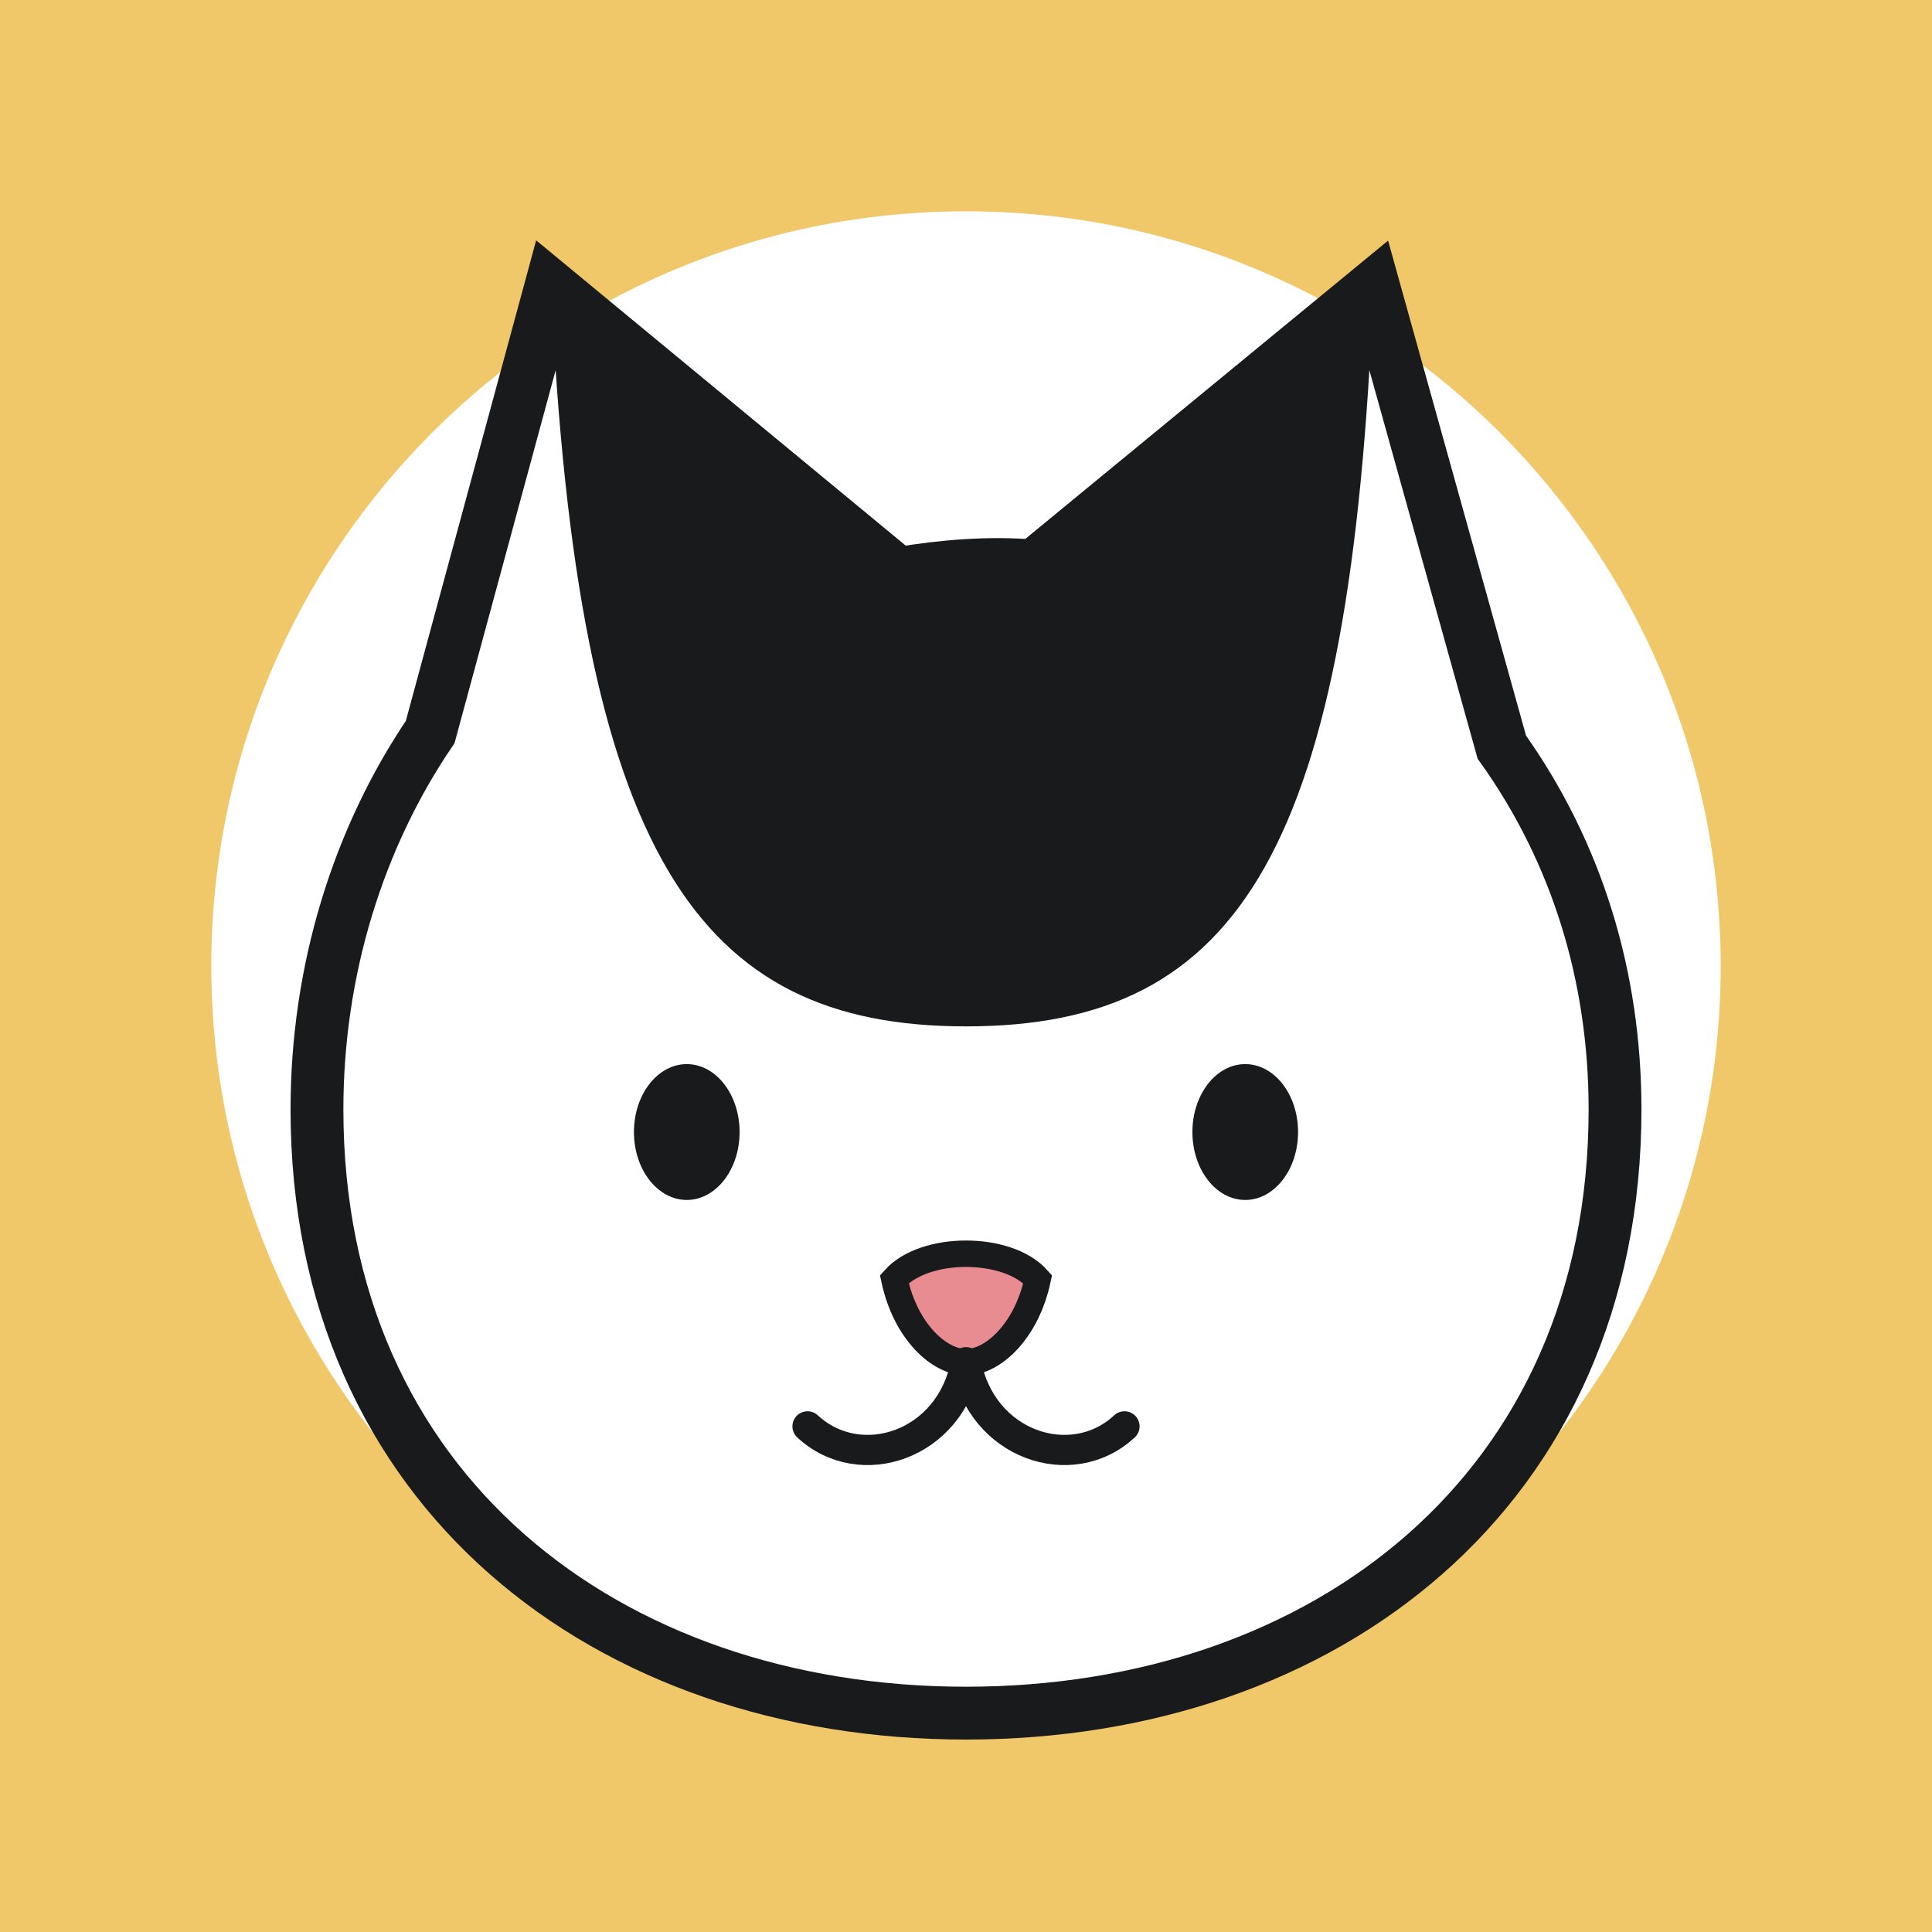
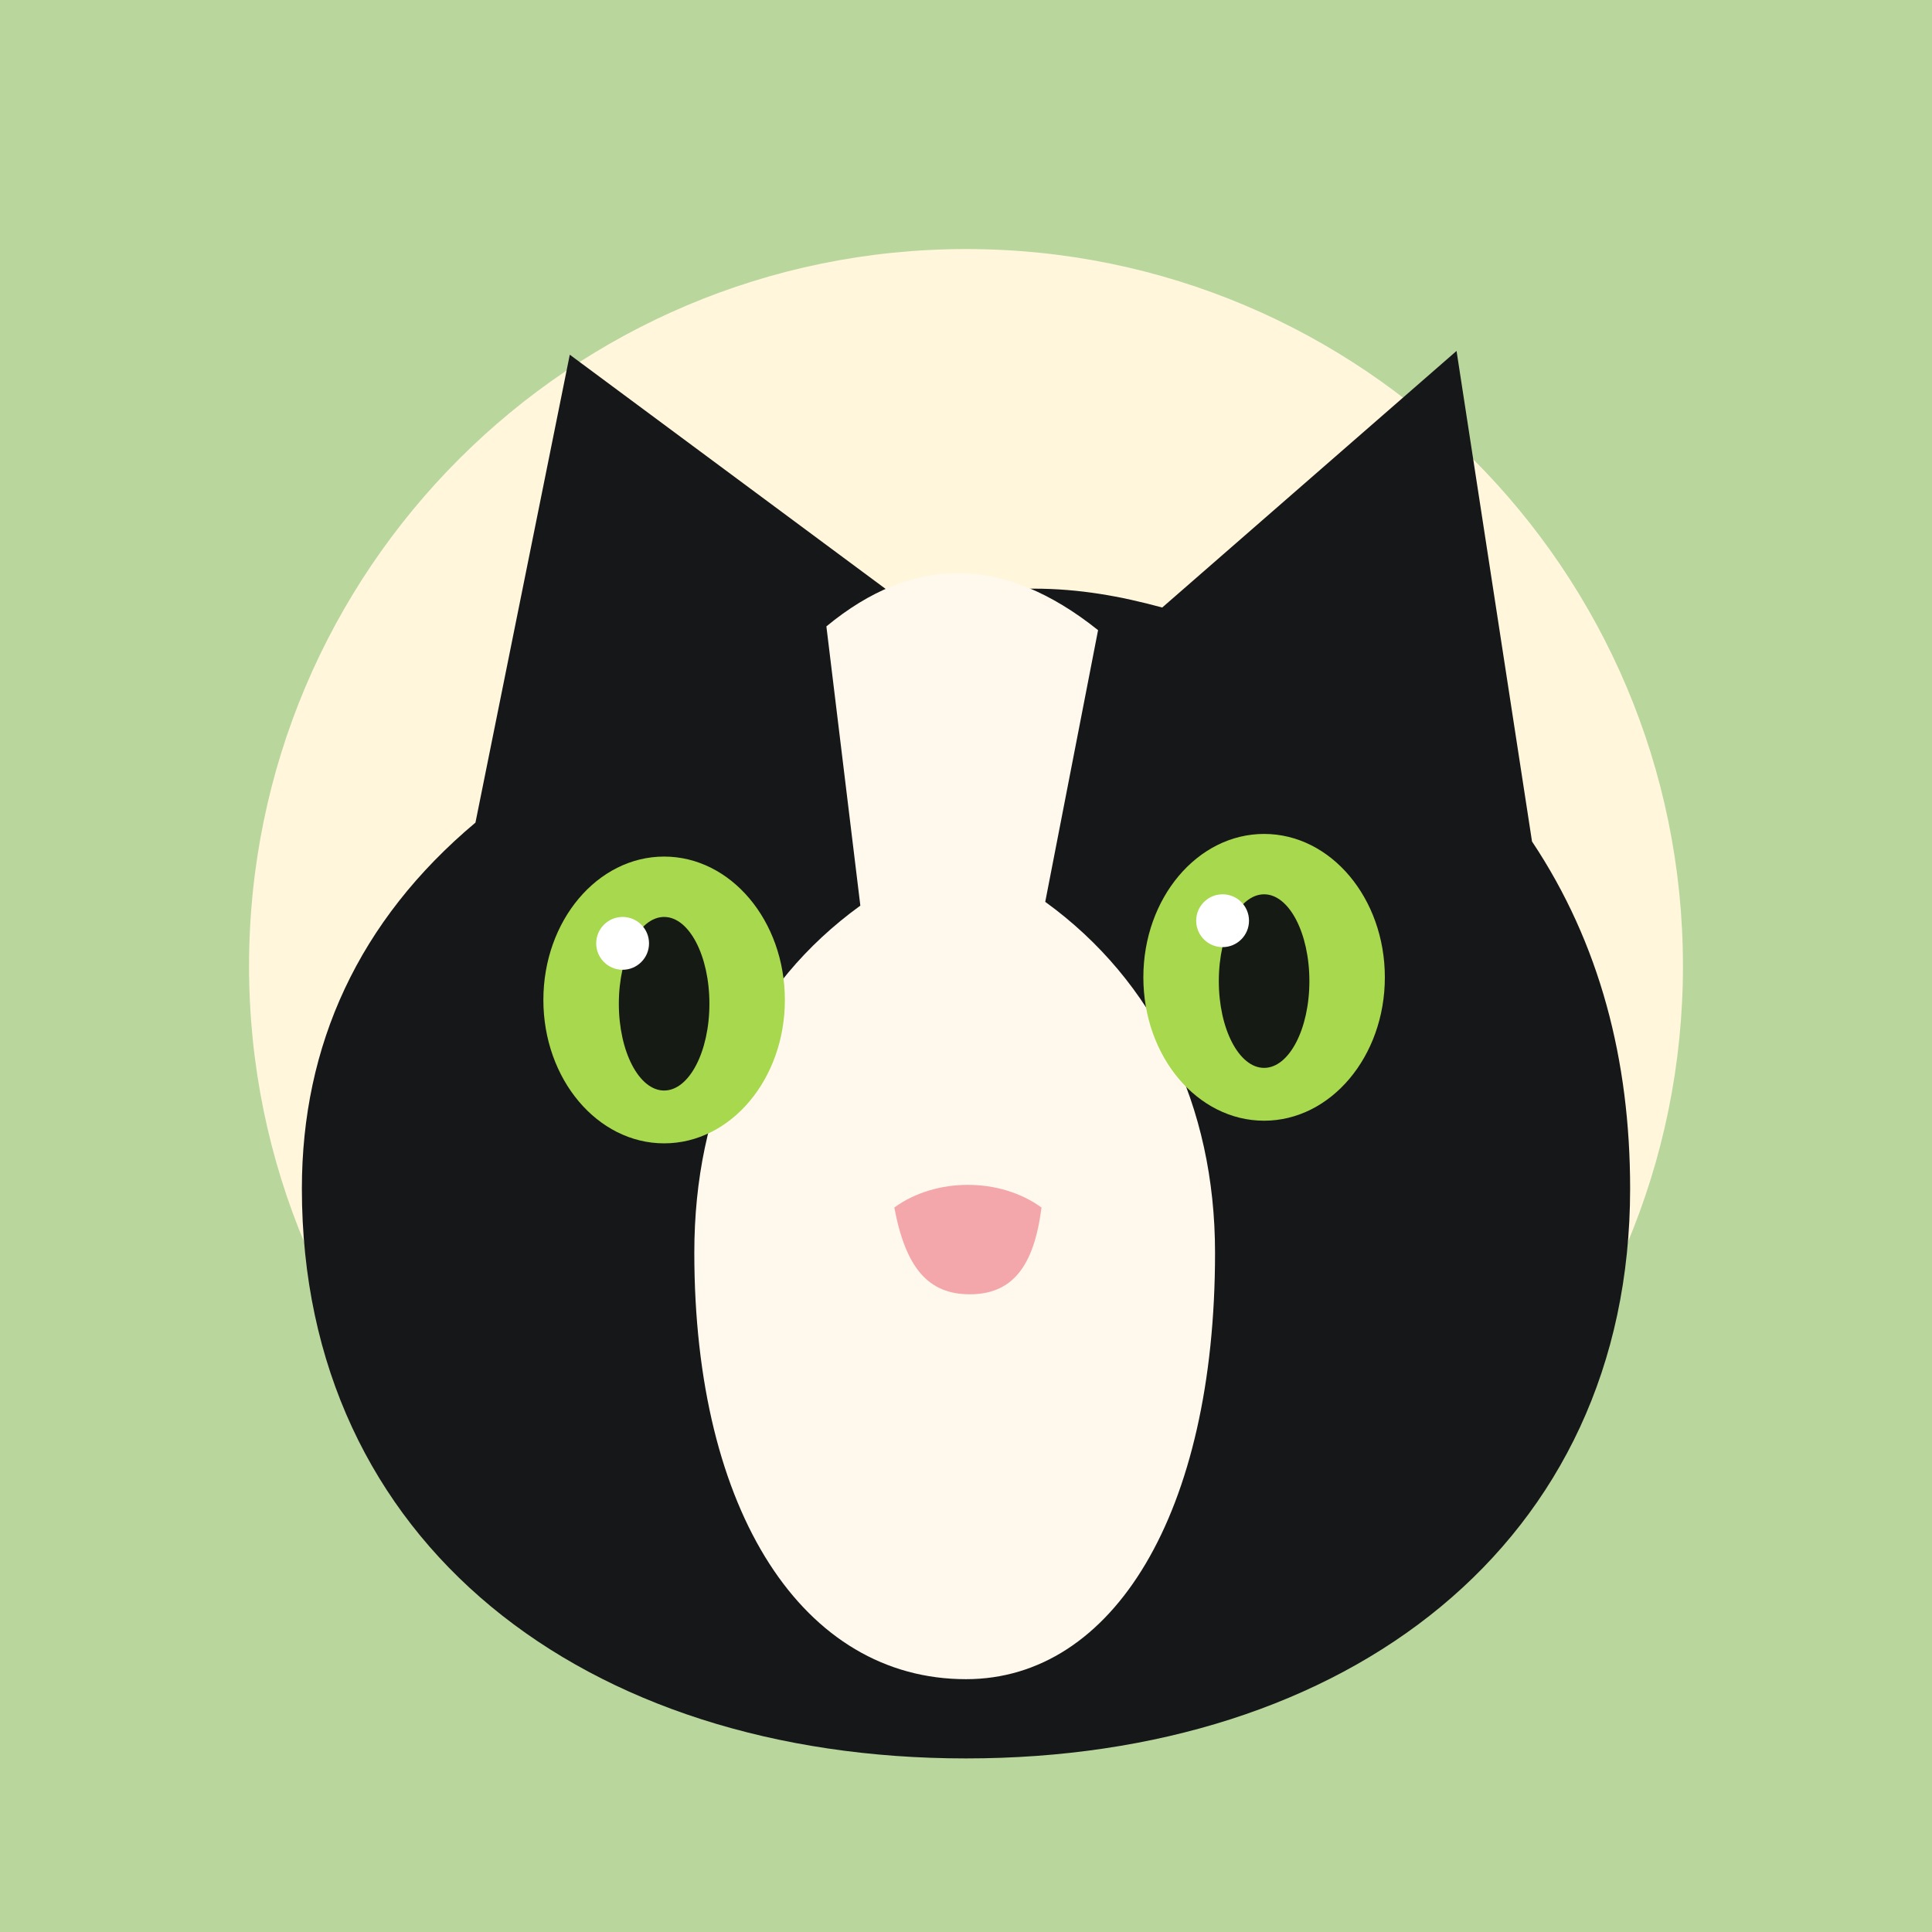
<svg xmlns="http://www.w3.org/2000/svg" viewBox="0 0 512 512">
-   <rect width="512" height="512" fill="#f0c86a" />
-   <circle cx="256" cy="256" r="200" fill="#fff" />
-   <path d="m114 194 32-118 92 76c12-2 24-3 36-2l90-74 34 122c20 28 30 61 30 96 0 101-77 160-172 160S84 395 84 294c0-37 11-72 30-100Z" fill="#fff" stroke="#181a1c" stroke-width="14" />
-   <path d="m146 76 92 76c6-1 12-2 18-2v122c-71 0-103-45-110-196ZM364 76l-90 74c-6-1-12-1-18 0v122c73 0 102-47 108-196Z" fill="#181a1c" />
-   <ellipse cx="182" cy="300" rx="14" ry="18" fill="#181a1c" />
-   <ellipse cx="330" cy="300" rx="14" ry="18" fill="#181a1c" />
-   <path d="M237 339c8-9 30-9 38 0-3 14-12 22-19 22s-16-8-19-22Z" fill="#e98c92" stroke="#181a1c" stroke-width="7" />
-   <path d="M256 361c-4 22-28 30-42 17M256 361c4 22 28 30 42 17" fill="none" stroke="#181a1c" stroke-width="8" stroke-linecap="round" />
+   <rect width="512" height="512" fill="#b9d69d" />
+   <circle cx="256" cy="256" r="190" fill="#fff6dc" />
+   <path d="M126 218L151 94l89 66c11-3 22-4 34-4s23 2 34 5l78-68 20 130c18 27 26 58 26 92 0 94-75 151-176 151S80 409 80 315c0-38 15-71 46-97z" fill="#161719" />
+   <path d="M219 166c23-19 47-19 72 1l-14 72c29 21 45 54 45 93 0 69-27 113-66 113-43 0-72-44-72-113 0-39 15-71 44-92z" fill="#fff8ec" />
+   <ellipse cx="176" cy="265" rx="32" ry="38" fill="#a8d84e" />
+   <ellipse cx="335" cy="259" rx="32" ry="38" fill="#a8d84e" />
+   <ellipse cx="176" cy="266" rx="12" ry="23" fill="#151a14" />
+   <ellipse cx="335" cy="260" rx="12" ry="23" fill="#151a14" />
+   <circle cx="165" cy="250" r="7" fill="#fff" />
+   <circle cx="324" cy="244" r="7" fill="#fff" />
+   <path d="M237 320c11-8 28-8 39 0-2 16-8 23-19 23s-17-7-20-23z" fill="#f4a7aa" />
</svg>
